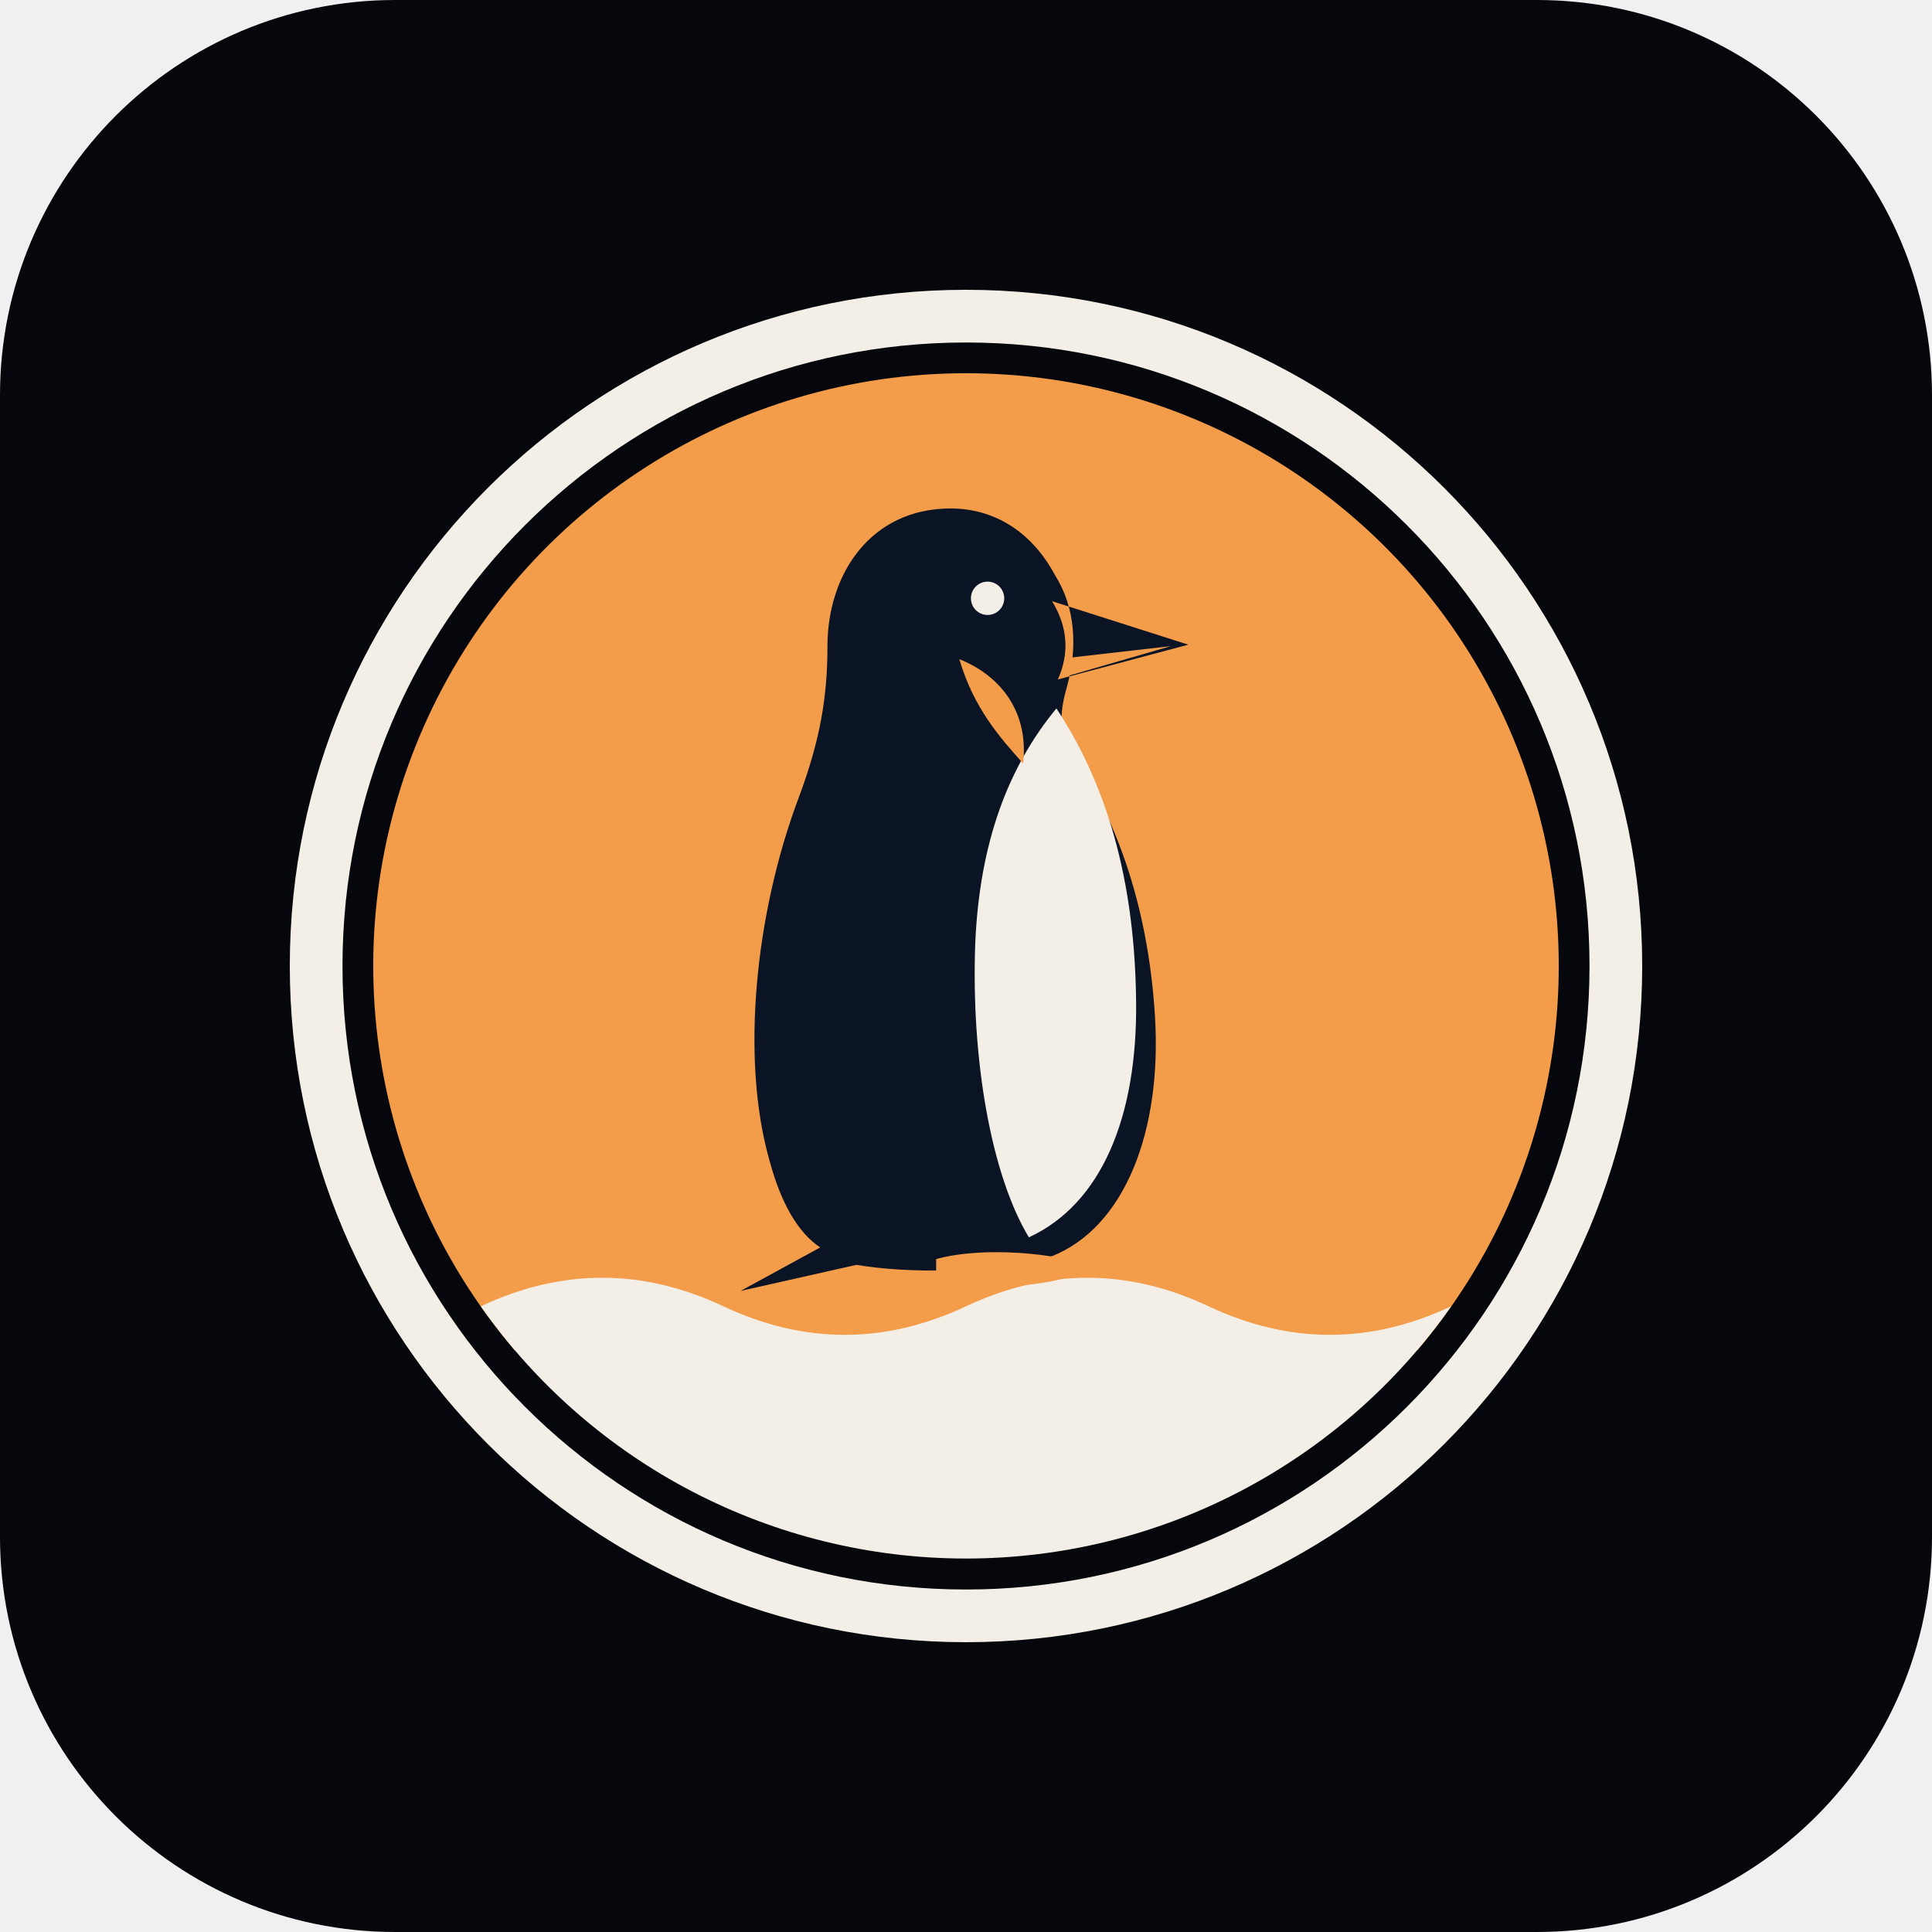
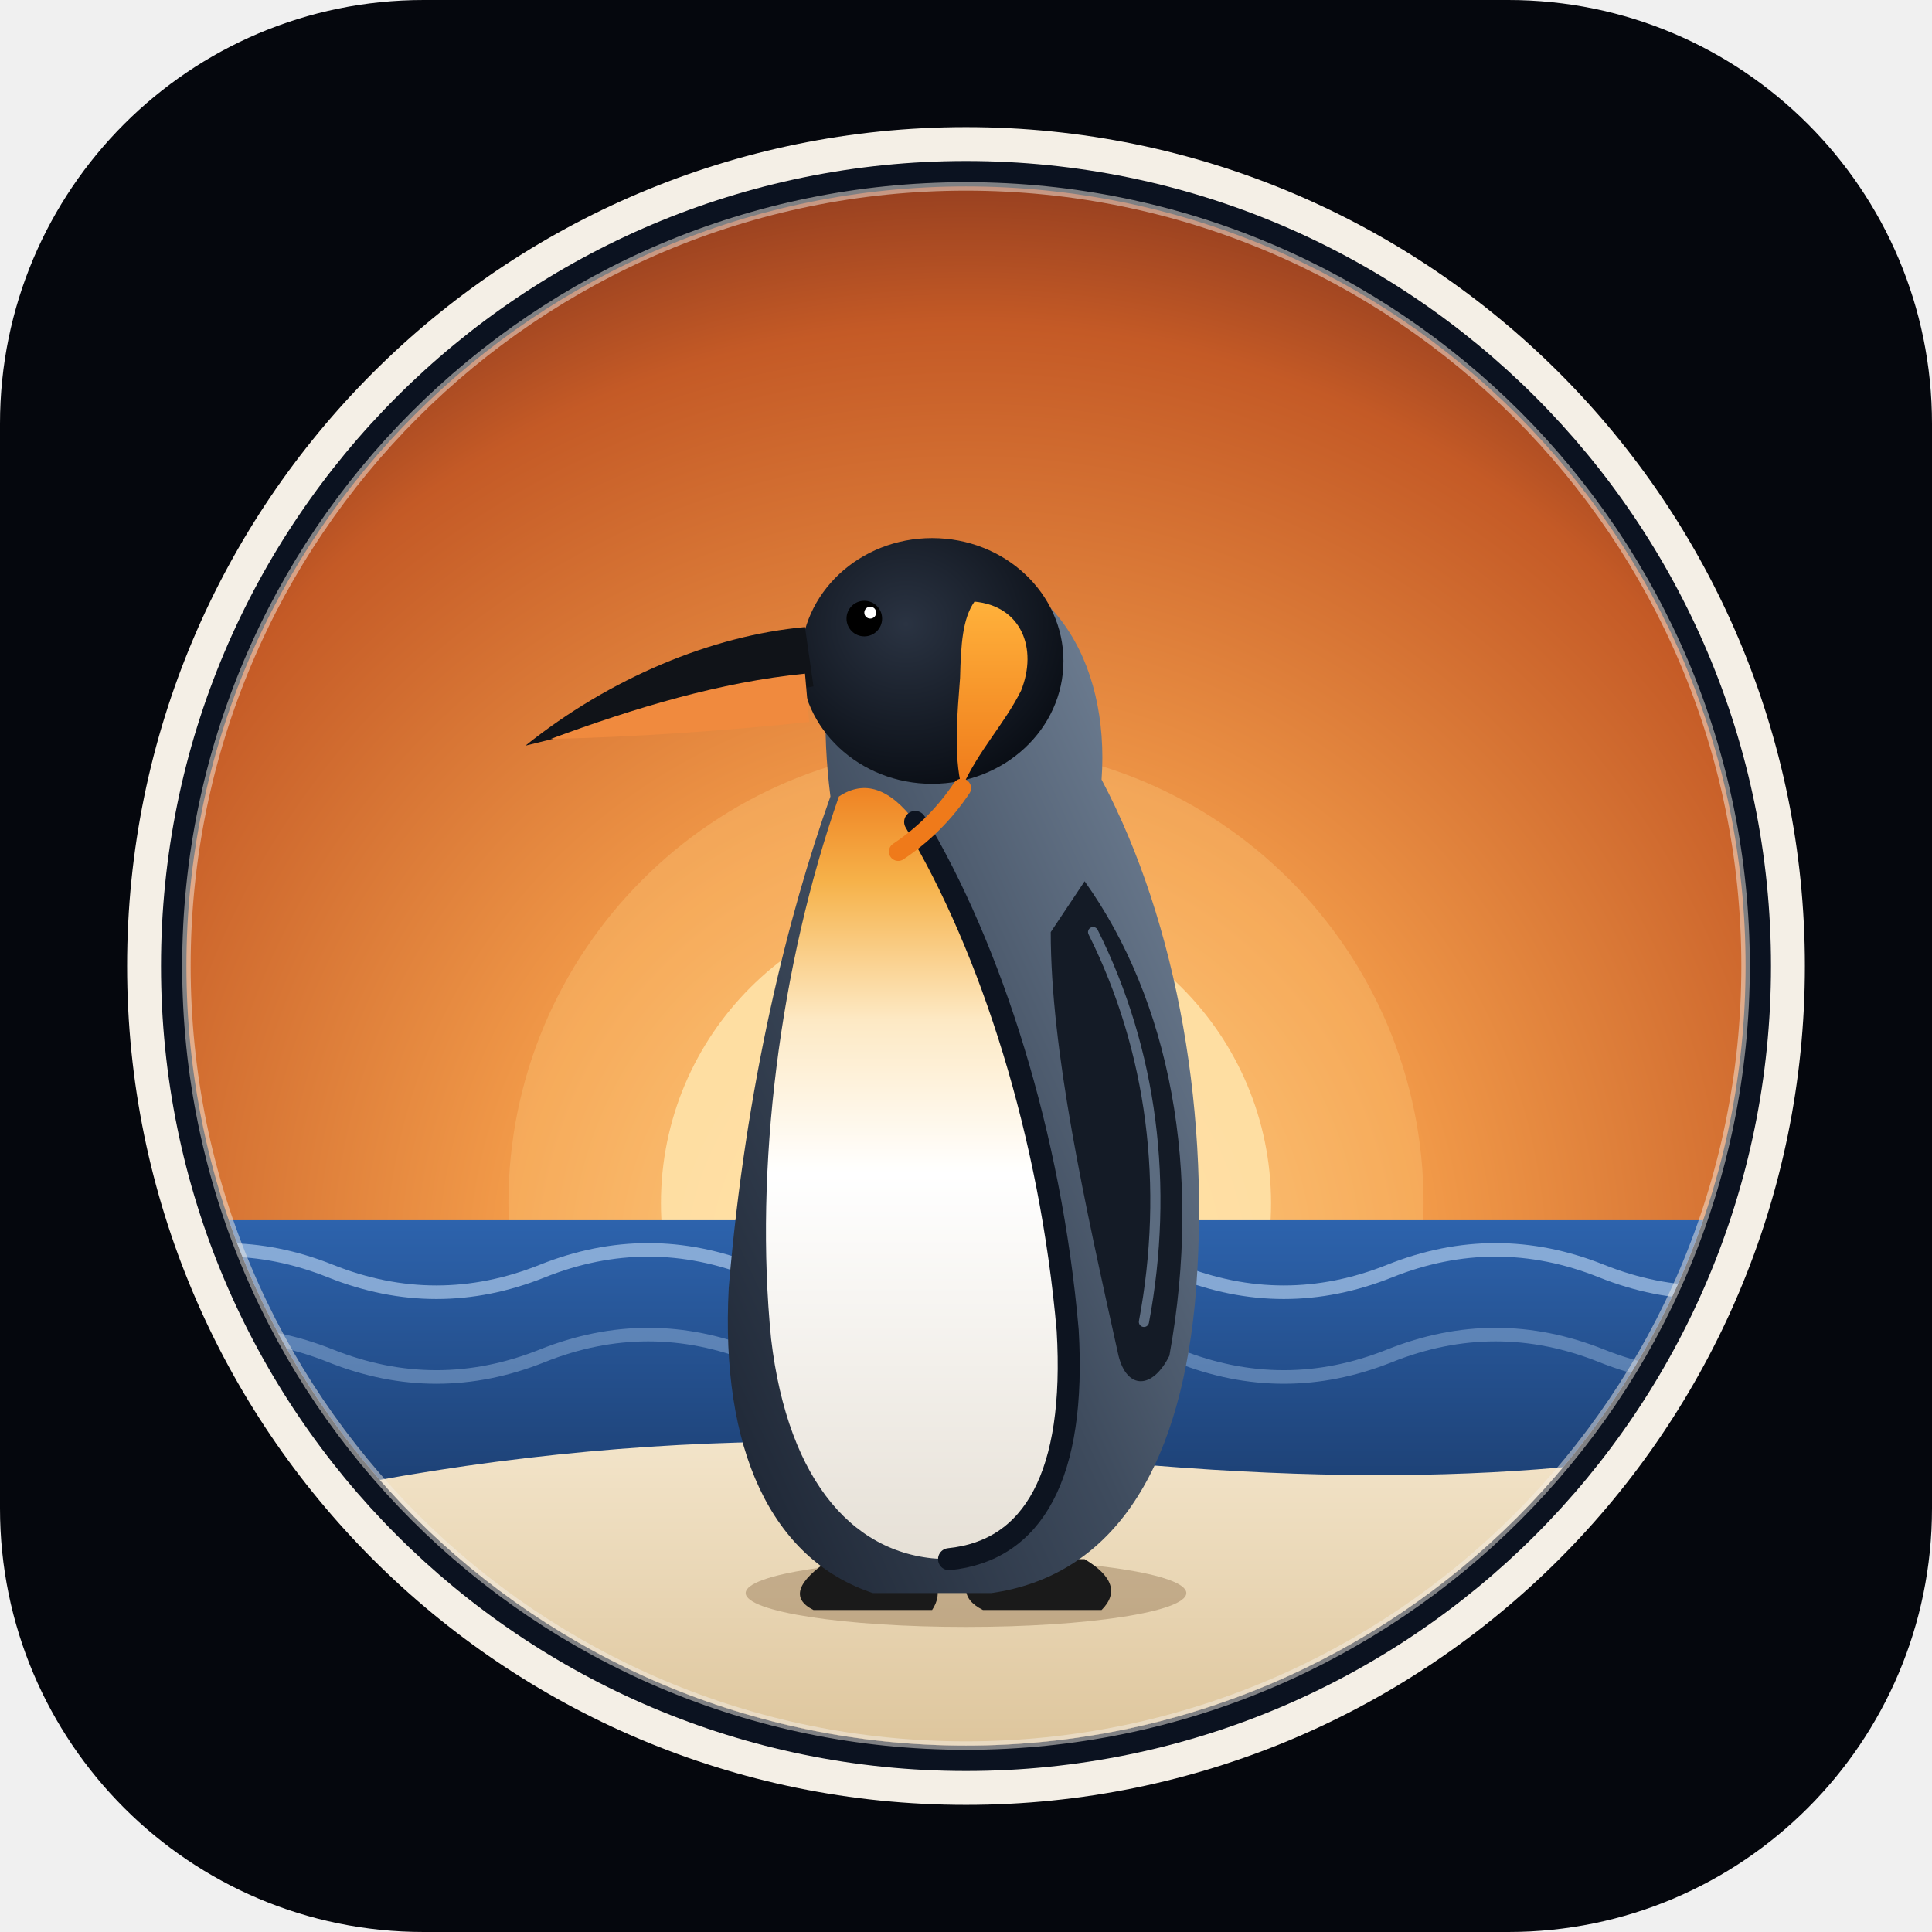
- <svg xmlns="http://www.w3.org/2000/svg" width="512" height="512" viewBox="0 0 88 88">
-   <rect width="88" height="88" fill="#05070d" rx="18" />
-   <g transform="translate(12 12)">
-     <path d="M32 5a27 27 0 0 1 20.56 44.5H11.44A27 27 0 0 1 32 5Z" fill="#f39c4a" />
-     <path d="M9.9 47.5q5.53-2.6 11.05 0t11.05 0 11.05 0 11.05 0A27 27 0 0 1 9.9 47.5Z" fill="#f4efe6" />
-     <path d="M2.4 32a29.6 29.6 0 1 0 59.2 0a29.6 29.6 0 1 0-59.2 0Z" fill="none" stroke="#f4efe6" stroke-width="2.4" stroke-linecap="round" />
-     <path d="M30 6C24.5 6 21.5 10.5 21.5 15.5C21.5 19 21 22 19.5 26C16.5 34 15.5 44 17.5 51C18.3 54 19.5 56 21 57L15.5 60L23.5 58.2C27 58.8 33 58.8 37 57.6C42 55.6 44.6 49 44.1 41C43.6 33 41.2 27 38.2 22.6C37.4 21.4 37.6 19.8 38 18.4C38.8 15.6 38.6 12.8 37.2 10.6C35.6 7.6 33 6 30 6Z M37 12.4L46.4 15.4L37.4 17.8C38.2 16 38.1 14.2 37 12.4Z" transform="translate(11.5 7.2) scale(0.66)" fill="#0b1424" />
-     <path d="M37.3 19.8C40.2 24.2 42.7 30.5 42.8 40C42.9 48 40.4 54 35.4 56.3C32.8 52 31.4 44 31.7 36C32 29 34 23.8 37.3 19.8Z" transform="translate(11.5 7.2) scale(0.66)" fill="#f4efe6" />
-     <path d="M31.4 12.2a1.15 1.15 0 1 0 2.3 0a1.15 1.15 0 1 0-2.3 0Z" transform="translate(11.5 7.2) scale(0.66)" fill="#f4efe6" />
-     <path d="M38.2 16.3L45.2 15.5L37.6 17.7Z M30.6 16.4C33.6 17.6 35.4 20.2 35 23.6C33.4 21.8 31.6 19.8 30.6 16.4Z" transform="translate(11.5 7.2) scale(0.66)" fill="#f39c4a" />
-     <path d="M29 57.8C31.5 57.1 36 57.1 40 58.3C37.2 59.8 32.6 60 29 59.3Z" transform="translate(11.5 7.2) scale(0.66)" fill="#f39c4a" />
+ <svg xmlns="http://www.w3.org/2000/svg" width="512" height="512" viewBox="0 0 228 228">
+   <rect width="228" height="228" fill="#05070d" rx="50" />
+   <g transform="translate(14 14)">
+     <defs>
+       <radialGradient id="sky-pg" cx="50%" cy="68%" r="70%">
+         <stop offset="0" stop-color="#ffd38a" />
+         <stop offset="0.38" stop-color="#f39c4a" />
+         <stop offset="0.8" stop-color="#c45a26" />
+         <stop offset="1" stop-color="#7a2f1c" />
+       </radialGradient>
+       <linearGradient id="sea-pg" x1="0" y1="0" x2="0" y2="1">
+         <stop offset="0" stop-color="#2d63ad" />
+         <stop offset="1" stop-color="#0a1730" />
+       </linearGradient>
+       <linearGradient id="sand-pg" x1="0" y1="0" x2="0" y2="1">
+         <stop offset="0" stop-color="#f4e6cc" />
+         <stop offset="1" stop-color="#d9bf93" />
+       </linearGradient>
+       <linearGradient id="back-pg" x1="1" y1="0" x2="0" y2="1">
+         <stop offset="0" stop-color="#7d8ea3" />
+         <stop offset="0.55" stop-color="#3e4b5d" />
+         <stop offset="1" stop-color="#1a2230" />
+       </linearGradient>
+       <linearGradient id="belly-pg" x1="0" y1="0" x2="0" y2="1">
+         <stop offset="0" stop-color="#ef8424" />
+         <stop offset="0.12" stop-color="#f6b24a" />
+         <stop offset="0.3" stop-color="#fde9c4" />
+         <stop offset="0.5" stop-color="#ffffff" />
+         <stop offset="1" stop-color="#e6e0d6" />
+       </linearGradient>
+       <linearGradient id="ear-pg" x1="0" y1="0" x2="0" y2="1">
+         <stop offset="0" stop-color="#ffb13b" />
+         <stop offset="1" stop-color="#ef7a1a" />
+       </linearGradient>
+       <radialGradient id="head-pg" cx="40%" cy="35%" r="70%">
+         <stop offset="0" stop-color="#2a3342" />
+         <stop offset="1" stop-color="#090d14" />
+       </radialGradient>
+       <clipPath id="badge-pg">
+         <circle cx="100" cy="100" r="92" />
+       </clipPath>
+     </defs>
+     <circle cx="100" cy="100" r="99" fill="#f4efe6" />
+     <circle cx="100" cy="100" r="95" fill="#0b1220" />
+     <g clip-path="url(#badge-pg)">
+       <rect width="200" height="200" fill="url(#sky-pg)" />
+       <g class="pg-sun" style="transform-origin:100px 128px;transform-box:view-box">
+         <circle cx="100" cy="128" r="54" fill="#ffd38a" opacity="0.28" />
+         <circle cx="100" cy="128" r="36" fill="#ffe2a8" opacity="0.9" />
+       </g>
+       <rect y="130" width="200" height="70" fill="url(#sea-pg)" />
+       <g class="pg-waves">
+         <path d="M-200 136 q12.5 -5 25 0 t25 0 t25 0 t25 0 t25 0 t25 0 t25 0 t25 0 t25 0 t25 0 t25 0 t25 0 t25 0 t25 0 t25 0 t25 0" fill="none" stroke="#c3dcf7" stroke-opacity="0.6" stroke-width="1.6" stroke-linecap="round" />
+         <path d="M-200 146 q12.5 -5 25 0 t25 0 t25 0 t25 0 t25 0 t25 0 t25 0 t25 0 t25 0 t25 0 t25 0 t25 0 t25 0 t25 0 t25 0 t25 0" fill="none" stroke="#c3dcf7" stroke-opacity="0.35" stroke-width="1.6" stroke-linecap="round" />
+       </g>
+       <path d="M0 168 C40 156 80 154 112 158 C150 162 178 160 200 154 V200 H0 Z" fill="url(#sand-pg)" />
+       <g class="pg-body" style="transform-origin:100px 172px;transform-box:view-box">
+         <ellipse cx="100" cy="174" rx="26" ry="4" fill="#7a5b3a" opacity="0.35" />
+         <path d="M84 170 q-6 4 -2 6 h14 q2 -3 -2 -6 Z" fill="#1a1a1a" />
+         <path d="M102 170 q-4 4 0 6 h14 q3 -3 -2 -6 Z" fill="#1a1a1a" />
+         <path d="M96 52 C110 52 117 64 116 78 C125 95 129 118 127 140 C125 160 117 172 103 174 L89 174 C77 170 71 157 72 138 C74 114 79 94 84 80 C82 64 85 52 96 52 Z" fill="url(#back-pg)" />
+         <path d="M85 80 C78 100 75 124 77 144 C79 161 87 170 98 170 C108 169 113 160 112 143 C110 120 103 98 94 83 C91 79 88 78 85 80 Z" fill="url(#belly-pg)" />
+         <path d="M94 83 C103 98 110 120 112 143 C113 160 108 169 98 170" fill="none" stroke="#0d1420" stroke-width="2.6" stroke-linecap="round" />
+         <g class="pg-flipper" style="transform-origin:116px 92px;transform-box:view-box">
+           <path d="M114 90 C124 104 128 124 124 146 C122 150 119 150 118 146 C114 128 110 110 110 96 Z" fill="#141b26" />
+           <path d="M115 96 C122 110 124 126 121 142" fill="none" stroke="#5c6c80" stroke-width="1.2" stroke-linecap="round" />
+         </g>
+         <g class="pg-head" style="transform-origin:98px 76px;transform-box:view-box">
+           <ellipse cx="96" cy="64" rx="15.5" ry="14.5" fill="url(#head-pg)" />
+           <path d="M101 57 C106.5 57.5 108.5 62.5 106.5 67.5 C104.5 71.5 101.5 74.5 99.5 79 C98.5 75 99 70 99.3 66 C99.4 62 99.6 59 101 57 Z" fill="url(#ear-pg)" />
+           <path d="M99.5 79 C97.5 82 95 84.5 92 86.5" fill="none" stroke="#ef7a1a" stroke-width="2.2" stroke-linecap="round" />
+           <path d="M81 60 C70 61 58 66 48 74 C60 71 71 69 82 67 Z" fill="#101318" />
+           <path d="M81 65.5 C71 66.5 61 69.5 51 73.2 C61 73 72 72.2 81.5 71.2 Z" fill="#f08a3e" />
+           <g class="pg-eye" style="transform-origin:88px 59px;transform-box:view-box">
+             <circle cx="88" cy="59" r="2.1" fill="#000" />
+             <circle cx="88.7" cy="58.3" r="0.7" fill="#fff" />
+           </g>
+         </g>
+       </g>
+     </g>
+     <circle cx="100" cy="100" r="92" fill="none" stroke="#f4efe6" stroke-opacity="0.5" stroke-width="1" />
  </g>
</svg>
